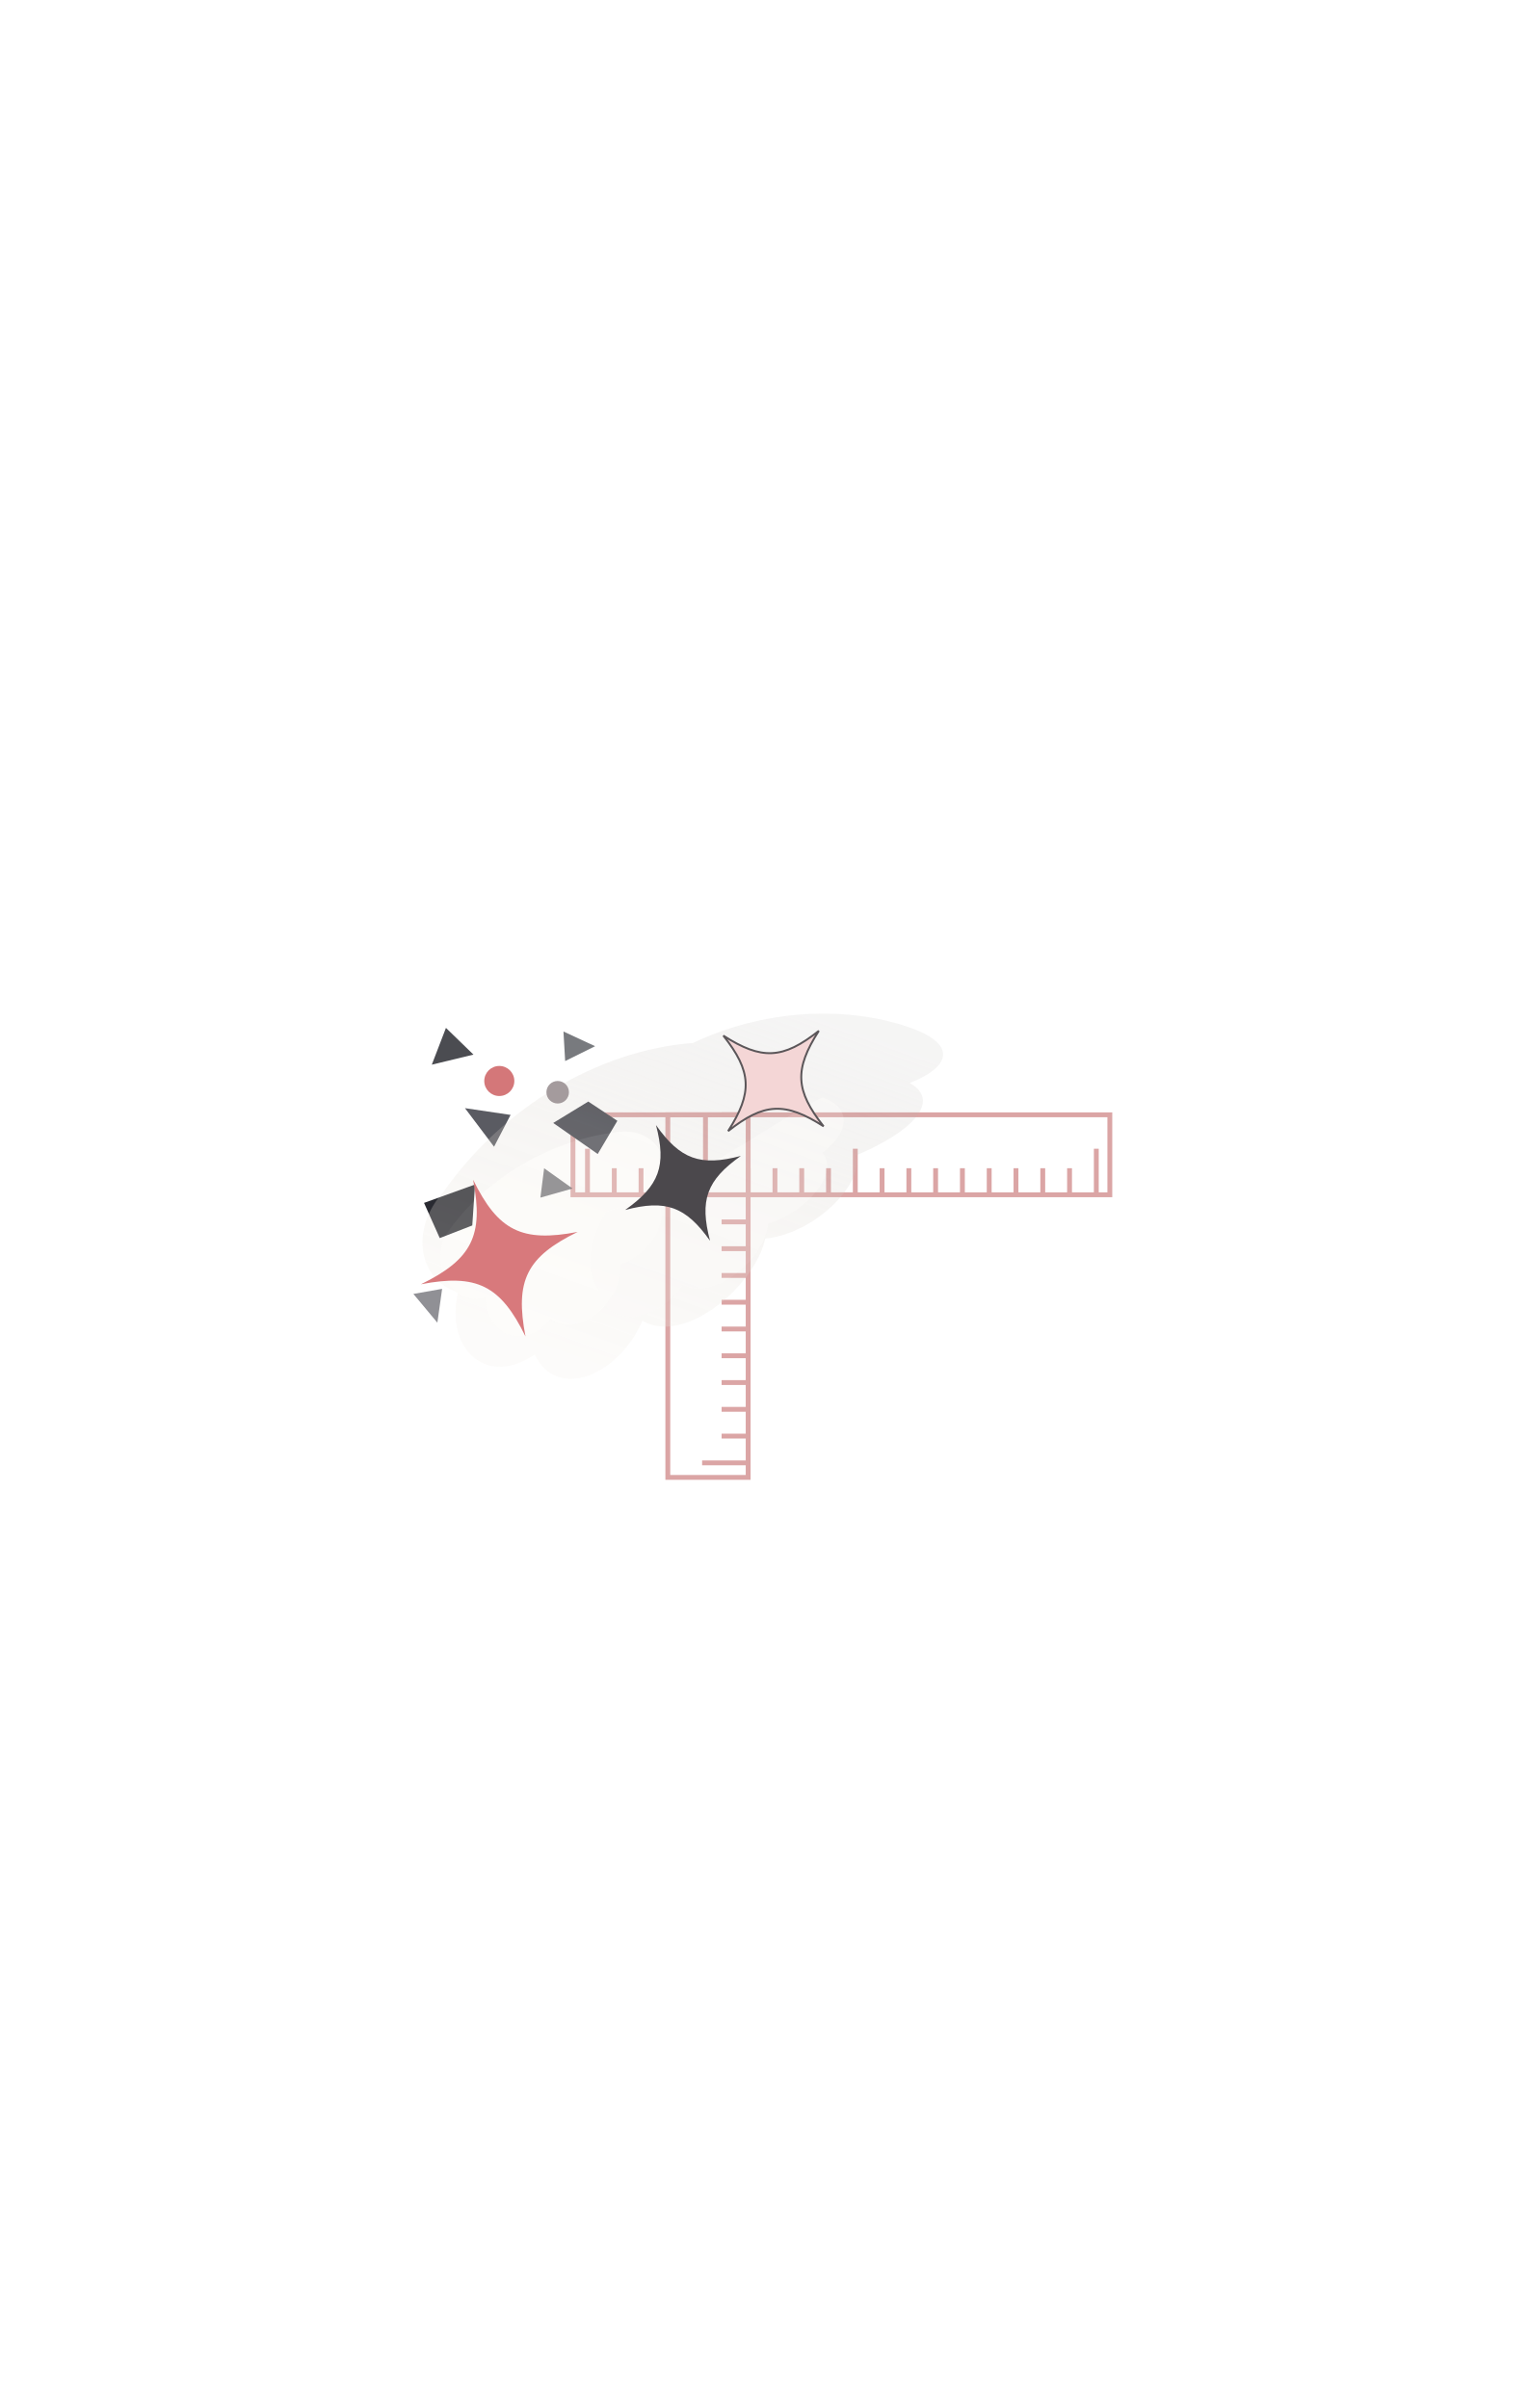
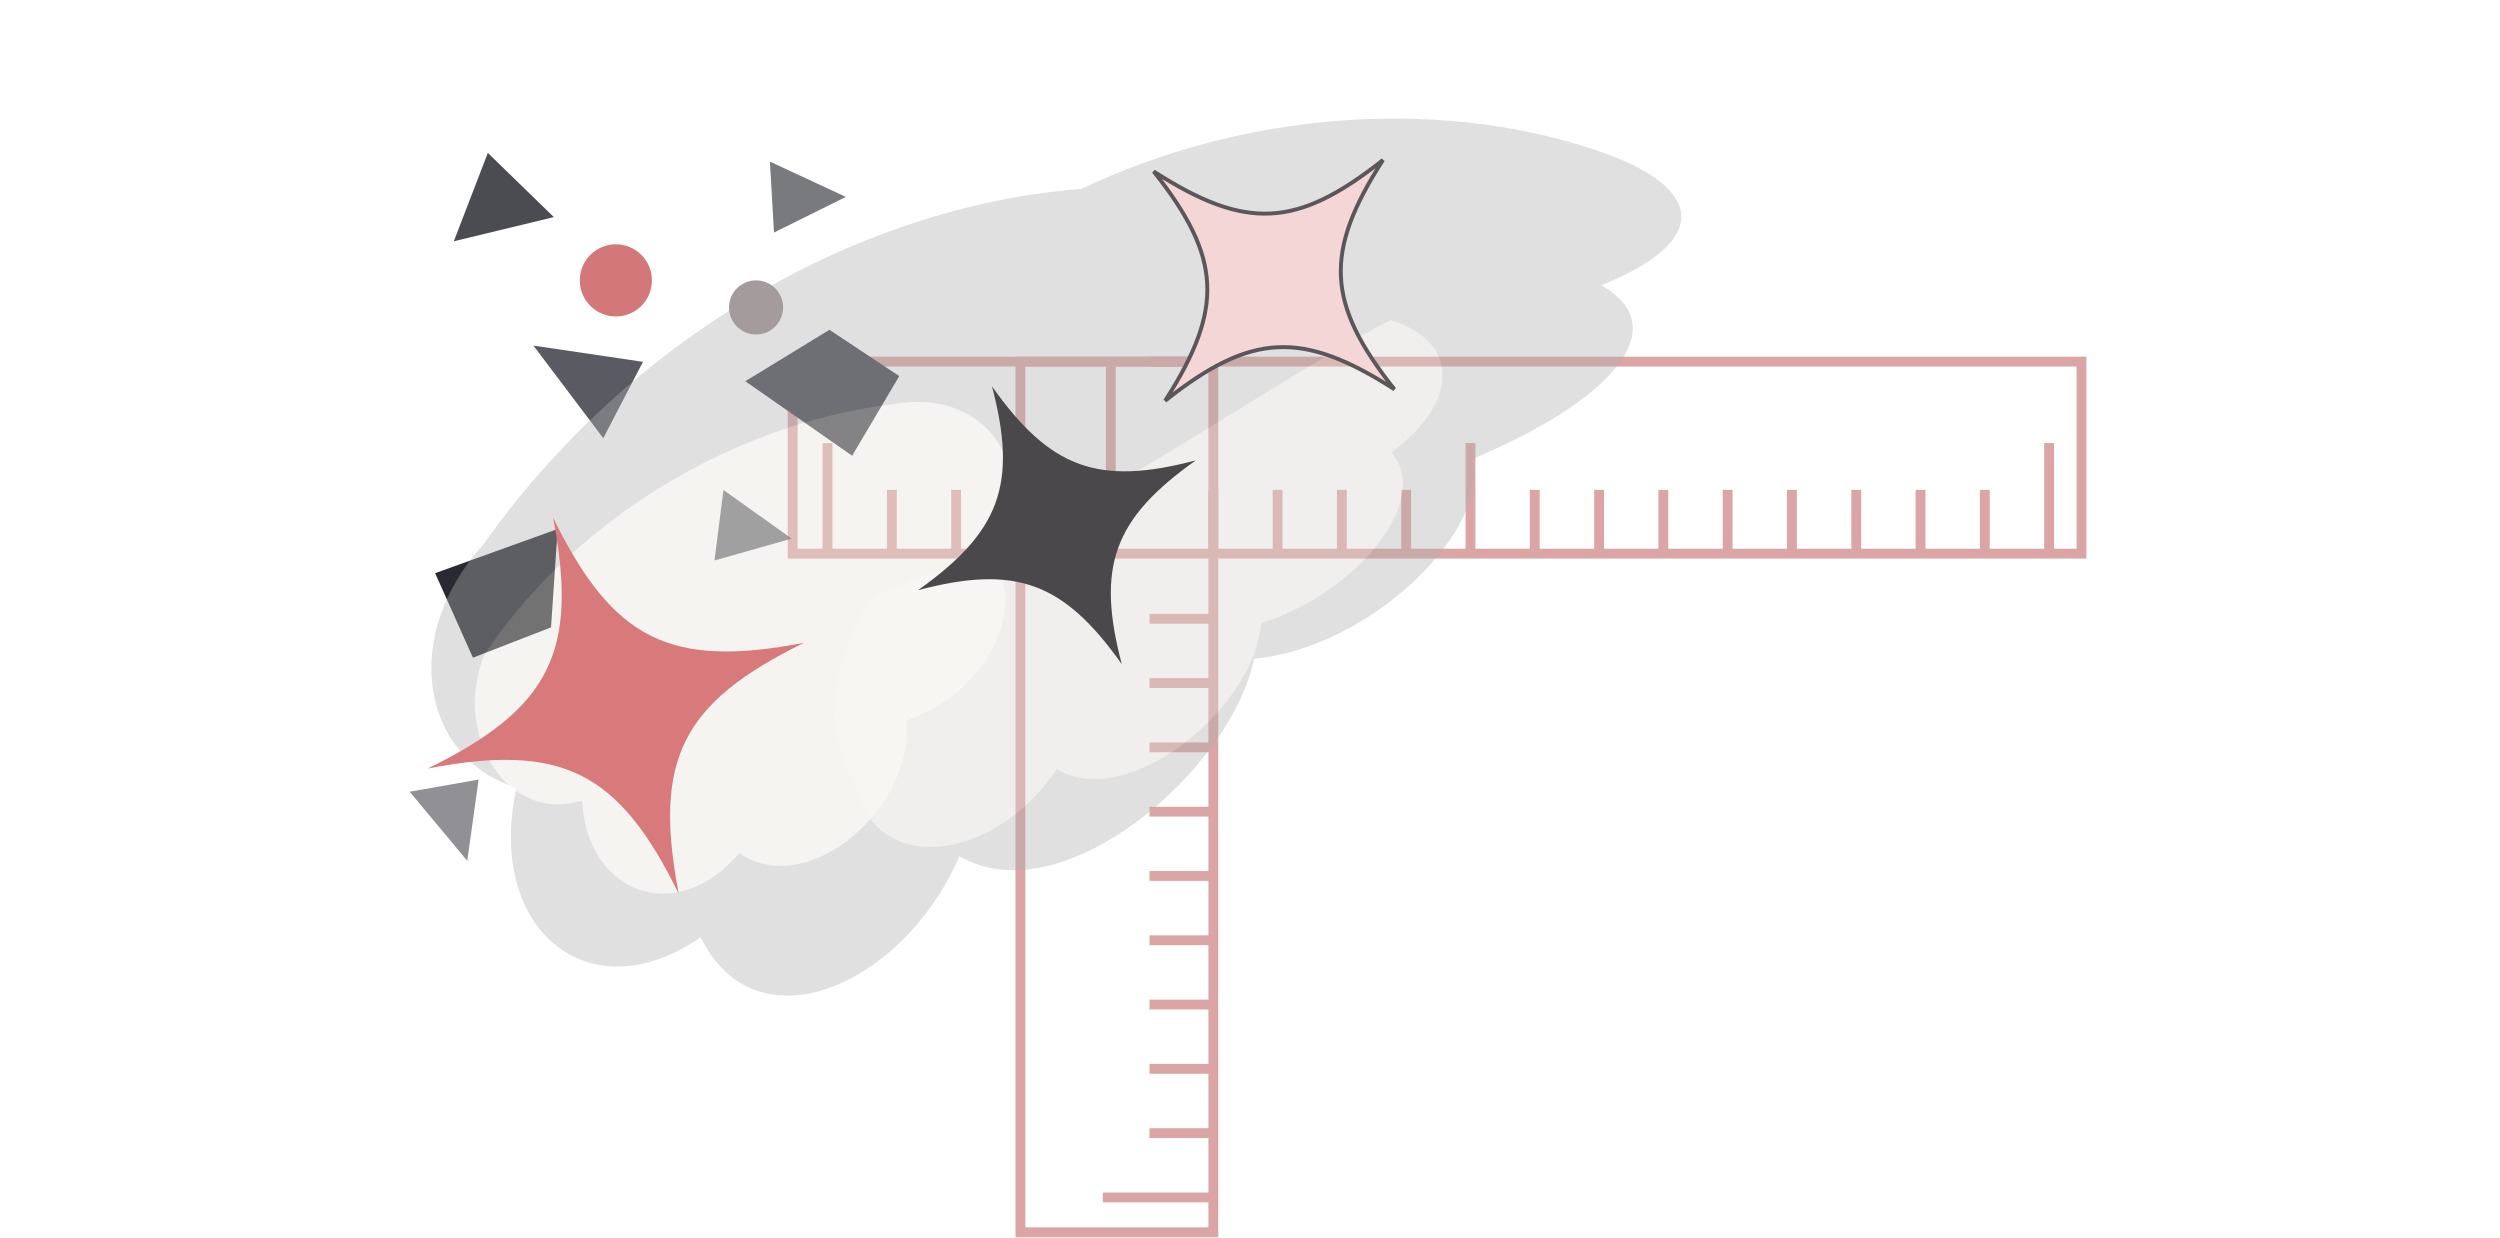
- <svg xmlns="http://www.w3.org/2000/svg" id="left_up" data-name="left up" width="78.647" height="124.004" viewBox="0 0 78.647 124.004">
-   <defs>
-     <linearGradient id="_未命名的渐变_24" data-name="未命名的渐变 24" x1="27.233" y1="-380.877" x2="42.056" y2="-391.605" gradientTransform="translate(130.5942 400.2067) rotate(-23.3796) scale(1.3338 .9065)" gradientUnits="userSpaceOnUse">
-       <stop offset="0" stop-color="#f4f0e9" stop-opacity=".96" />
-       <stop offset=".55" stop-color="#d9d3cb" stop-opacity=".82" />
-       <stop offset="1" stop-color="#aaa6a3" stop-opacity=".42" />
-     </linearGradient>
-   </defs>
+ <svg xmlns="http://www.w3.org/2000/svg" id="left_up" data-name="left up" width="63.557" height="31.453" viewBox="0 0 63.557 31.453">
  <g>
-     <rect x="29.498" y="57.409" width="27.641" height="4.118" style="fill: none; stroke: #dba5a5; stroke-miterlimit: 10; stroke-width: .25px;" />
-     <line x1="30.246" y1="59.156" x2="30.246" y2="61.527" style="fill: none; stroke: #dba5a5; stroke-miterlimit: 10; stroke-width: .25px;" />
-     <line x1="31.625" y1="60.159" x2="31.625" y2="61.527" style="fill: none; stroke: #dba5a5; stroke-miterlimit: 10; stroke-width: .25px;" />
-     <line x1="33.003" y1="60.159" x2="33.003" y2="61.527" style="fill: none; stroke: #dba5a5; stroke-miterlimit: 10; stroke-width: .25px;" />
-     <line x1="34.382" y1="60.159" x2="34.382" y2="61.527" style="fill: none; stroke: #dba5a5; stroke-miterlimit: 10; stroke-width: .25px;" />
-     <line x1="38.519" y1="60.159" x2="38.519" y2="61.527" style="fill: none; stroke: #dba5a5; stroke-miterlimit: 10; stroke-width: .25px;" />
-     <line x1="39.898" y1="60.159" x2="39.898" y2="61.527" style="fill: none; stroke: #dba5a5; stroke-miterlimit: 10; stroke-width: .25px;" />
-     <line x1="41.276" y1="60.159" x2="41.276" y2="61.527" style="fill: none; stroke: #dba5a5; stroke-miterlimit: 10; stroke-width: .25px;" />
-     <line x1="42.655" y1="60.159" x2="42.655" y2="61.527" style="fill: none; stroke: #dba5a5; stroke-miterlimit: 10; stroke-width: .25px;" />
-     <line x1="44.034" y1="59.156" x2="44.034" y2="61.527" style="fill: none; stroke: #dba5a5; stroke-miterlimit: 10; stroke-width: .25px;" />
-     <line x1="45.413" y1="60.159" x2="45.413" y2="61.527" style="fill: none; stroke: #dba5a5; stroke-miterlimit: 10; stroke-width: .25px;" />
-     <line x1="46.792" y1="60.159" x2="46.792" y2="61.527" style="fill: none; stroke: #dba5a5; stroke-miterlimit: 10; stroke-width: .25px;" />
-     <line x1="48.17" y1="60.159" x2="48.17" y2="61.527" style="fill: none; stroke: #dba5a5; stroke-miterlimit: 10; stroke-width: .25px;" />
-     <line x1="49.549" y1="60.159" x2="49.549" y2="61.527" style="fill: none; stroke: #dba5a5; stroke-miterlimit: 10; stroke-width: .25px;" />
-     <line x1="50.928" y1="60.159" x2="50.928" y2="61.527" style="fill: none; stroke: #dba5a5; stroke-miterlimit: 10; stroke-width: .25px;" />
-     <line x1="52.307" y1="60.159" x2="52.307" y2="61.527" style="fill: none; stroke: #dba5a5; stroke-miterlimit: 10; stroke-width: .25px;" />
-     <line x1="53.686" y1="60.159" x2="53.686" y2="61.527" style="fill: none; stroke: #dba5a5; stroke-miterlimit: 10; stroke-width: .25px;" />
-     <line x1="55.065" y1="60.159" x2="55.065" y2="61.527" style="fill: none; stroke: #dba5a5; stroke-miterlimit: 10; stroke-width: .25px;" />
-     <line x1="56.443" y1="59.156" x2="56.443" y2="61.527" style="fill: none; stroke: #dba5a5; stroke-miterlimit: 10; stroke-width: .25px;" />
-     <rect x="34.382" y="57.409" width="4.136" height="18.672" style="fill: none; stroke: #dba5a5; stroke-miterlimit: 10; stroke-width: .25px;" />
-     <line x1="36.148" y1="75.333" x2="38.519" y2="75.333" style="fill: none; stroke: #dba5a5; stroke-miterlimit: 10; stroke-width: .25px;" />
-     <line x1="37.151" y1="73.955" x2="38.519" y2="73.955" style="fill: none; stroke: #dba5a5; stroke-miterlimit: 10; stroke-width: .25px;" />
-     <line x1="37.151" y1="72.576" x2="38.519" y2="72.576" style="fill: none; stroke: #dba5a5; stroke-miterlimit: 10; stroke-width: .25px;" />
-     <line x1="37.151" y1="71.197" x2="38.519" y2="71.197" style="fill: none; stroke: #dba5a5; stroke-miterlimit: 10; stroke-width: .25px;" />
-     <line x1="37.151" y1="69.818" x2="38.519" y2="69.818" style="fill: none; stroke: #dba5a5; stroke-miterlimit: 10; stroke-width: .25px;" />
-     <line x1="37.151" y1="68.439" x2="38.519" y2="68.439" style="fill: none; stroke: #dba5a5; stroke-miterlimit: 10; stroke-width: .25px;" />
-     <line x1="37.151" y1="67.061" x2="38.519" y2="67.061" style="fill: none; stroke: #dba5a5; stroke-miterlimit: 10; stroke-width: .25px;" />
-     <line x1="37.151" y1="65.682" x2="38.519" y2="65.682" style="fill: none; stroke: #dba5a5; stroke-miterlimit: 10; stroke-width: .25px;" />
-     <line x1="37.151" y1="64.303" x2="38.519" y2="64.303" style="fill: none; stroke: #dba5a5; stroke-miterlimit: 10; stroke-width: .25px;" />
-     <line x1="37.151" y1="62.924" x2="38.519" y2="62.924" style="fill: none; stroke: #dba5a5; stroke-miterlimit: 10; stroke-width: .25px;" />
-     <line x1="36.321" y1="57.409" x2="36.321" y2="59.78" style="fill: none; stroke: #dba5a5; stroke-miterlimit: 10; stroke-width: .25px;" />
-     <line x1="37.151" y1="57.409" x2="38.519" y2="57.409" style="fill: none; stroke: #dba5a5; stroke-miterlimit: 10; stroke-width: .25px;" />
+     <rect x="20.152" y="9.193" width="32.766" height="4.882" style="fill: none; stroke: #dba5a5; stroke-miterlimit: 10; stroke-width: .25px;" />
+     <line x1="21.038" y1="11.265" x2="21.038" y2="14.075" style="fill: none; stroke: #dba5a5; stroke-miterlimit: 10; stroke-width: .25px;" />
+     <line x1="22.673" y1="12.454" x2="22.673" y2="14.075" style="fill: none; stroke: #dba5a5; stroke-miterlimit: 10; stroke-width: .25px;" />
+     <line x1="24.308" y1="12.454" x2="24.308" y2="14.075" style="fill: none; stroke: #dba5a5; stroke-miterlimit: 10; stroke-width: .25px;" />
+     <line x1="25.942" y1="12.454" x2="25.942" y2="14.075" style="fill: none; stroke: #dba5a5; stroke-miterlimit: 10; stroke-width: .25px;" />
+     <line x1="30.846" y1="12.454" x2="30.846" y2="14.075" style="fill: none; stroke: #dba5a5; stroke-miterlimit: 10; stroke-width: .25px;" />
+     <line x1="32.48" y1="12.454" x2="32.48" y2="14.075" style="fill: none; stroke: #dba5a5; stroke-miterlimit: 10; stroke-width: .25px;" />
+     <line x1="34.114" y1="12.454" x2="34.114" y2="14.075" style="fill: none; stroke: #dba5a5; stroke-miterlimit: 10; stroke-width: .25px;" />
+     <line x1="35.749" y1="12.454" x2="35.749" y2="14.075" style="fill: none; stroke: #dba5a5; stroke-miterlimit: 10; stroke-width: .25px;" />
+     <line x1="37.384" y1="11.265" x2="37.384" y2="14.075" style="fill: none; stroke: #dba5a5; stroke-miterlimit: 10; stroke-width: .25px;" />
+     <line x1="39.018" y1="12.454" x2="39.018" y2="14.075" style="fill: none; stroke: #dba5a5; stroke-miterlimit: 10; stroke-width: .25px;" />
+     <line x1="40.653" y1="12.454" x2="40.653" y2="14.075" style="fill: none; stroke: #dba5a5; stroke-miterlimit: 10; stroke-width: .25px;" />
+     <line x1="42.287" y1="12.454" x2="42.287" y2="14.075" style="fill: none; stroke: #dba5a5; stroke-miterlimit: 10; stroke-width: .25px;" />
+     <line x1="43.922" y1="12.454" x2="43.922" y2="14.075" style="fill: none; stroke: #dba5a5; stroke-miterlimit: 10; stroke-width: .25px;" />
+     <line x1="45.556" y1="12.454" x2="45.556" y2="14.075" style="fill: none; stroke: #dba5a5; stroke-miterlimit: 10; stroke-width: .25px;" />
+     <line x1="47.191" y1="12.454" x2="47.191" y2="14.075" style="fill: none; stroke: #dba5a5; stroke-miterlimit: 10; stroke-width: .25px;" />
+     <line x1="48.825" y1="12.454" x2="48.825" y2="14.075" style="fill: none; stroke: #dba5a5; stroke-miterlimit: 10; stroke-width: .25px;" />
+     <line x1="50.46" y1="12.454" x2="50.46" y2="14.075" style="fill: none; stroke: #dba5a5; stroke-miterlimit: 10; stroke-width: .25px;" />
+     <line x1="52.094" y1="11.265" x2="52.094" y2="14.075" style="fill: none; stroke: #dba5a5; stroke-miterlimit: 10; stroke-width: .25px;" />
+     <rect x="25.942" y="9.193" width="4.904" height="22.135" style="fill: none; stroke: #dba5a5; stroke-miterlimit: 10; stroke-width: .25px;" />
+     <line x1="28.035" y1="30.442" x2="30.846" y2="30.442" style="fill: none; stroke: #dba5a5; stroke-miterlimit: 10; stroke-width: .25px;" />
+     <line x1="29.224" y1="28.807" x2="30.846" y2="28.807" style="fill: none; stroke: #dba5a5; stroke-miterlimit: 10; stroke-width: .25px;" />
+     <line x1="29.224" y1="27.173" x2="30.846" y2="27.173" style="fill: none; stroke: #dba5a5; stroke-miterlimit: 10; stroke-width: .25px;" />
+     <line x1="29.224" y1="25.538" x2="30.846" y2="25.538" style="fill: none; stroke: #dba5a5; stroke-miterlimit: 10; stroke-width: .25px;" />
+     <line x1="29.224" y1="23.904" x2="30.846" y2="23.904" style="fill: none; stroke: #dba5a5; stroke-miterlimit: 10; stroke-width: .25px;" />
+     <line x1="29.224" y1="22.269" x2="30.846" y2="22.269" style="fill: none; stroke: #dba5a5; stroke-miterlimit: 10; stroke-width: .25px;" />
+     <line x1="29.224" y1="20.635" x2="30.846" y2="20.635" style="fill: none; stroke: #dba5a5; stroke-miterlimit: 10; stroke-width: .25px;" />
+     <line x1="29.224" y1="19" x2="30.846" y2="19" style="fill: none; stroke: #dba5a5; stroke-miterlimit: 10; stroke-width: .25px;" />
+     <line x1="29.224" y1="17.366" x2="30.846" y2="17.366" style="fill: none; stroke: #dba5a5; stroke-miterlimit: 10; stroke-width: .25px;" />
+     <line x1="29.224" y1="15.731" x2="30.846" y2="15.731" style="fill: none; stroke: #dba5a5; stroke-miterlimit: 10; stroke-width: .25px;" />
+     <line x1="28.24" y1="9.193" x2="28.24" y2="12.004" style="fill: none; stroke: #dba5a5; stroke-miterlimit: 10; stroke-width: .25px;" />
+     <line x1="29.224" y1="9.193" x2="30.846" y2="9.193" style="fill: none; stroke: #dba5a5; stroke-miterlimit: 10; stroke-width: .25px;" />
  </g>
  <g id="fragments">
-     <path id="fragment_1" data-name="fragment 1" d="M21.83,61.945l2.627-.947-.142,2.109-1.675.65-.81-1.813Z" style="fill: #292a31;" />
-     <path id="fragment_1-2" data-name="fragment 1" d="M30.773,59.427l-2.29-1.598,1.804-1.103,1.498.992-1.012,1.709Z" style="fill: #44464f;" />
-     <path id="fragment_2" data-name="fragment 2" d="M23.938,57.066l2.349.348-.851,1.638-1.498-1.986Z" style="fill: rgba(69, 70, 78, .88);" />
-     <path id="fragment_3" data-name="fragment 3" d="M22.96,52.933l1.416,1.376-2.145.518.729-1.895Z" style="fill: rgba(30, 32, 38, .8);" />
-     <path id="fragment_4" data-name="fragment 4" d="M21.283,66.633l1.479-.261-.244,1.742-1.235-1.481Z" style="fill: rgba(98, 97, 105, .7);" />
-     <path id="fragment_5" data-name="fragment 5" d="M29.009,53.119l1.629.757-1.541.765-.088-1.522Z" style="fill: rgba(45, 47, 54, .64);" />
-     <path id="fragment_5-2" data-name="fragment 5" d="M28.014,60.161l1.463,1.043-1.655.469.192-1.512Z" style="fill: rgba(41, 42, 49, .64);" />
+     <path id="fragment_1" data-name="fragment 1" d="M11.063,14.571l3.114-1.122-.168,2.5-1.986.771-.961-2.149Z" style="fill: #292a31;" />
+     <path id="fragment_1-2" data-name="fragment 1" d="M21.663,11.586l-2.715-1.894,2.138-1.307,1.776,1.176-1.199,2.026Z" style="fill: #44464f;" />
+     <path id="fragment_2" data-name="fragment 2" d="M13.561,8.786l2.785.413-1.009,1.941-1.776-2.354Z" style="fill: rgba(69, 70, 78, .88);" />
+     <path id="fragment_3" data-name="fragment 3" d="M12.402,3.887l1.678,1.632-2.543.615.865-2.246Z" style="fill: rgba(30, 32, 38, .8);" />
+     <path id="fragment_4" data-name="fragment 4" d="M10.414,20.128l1.754-.309-.289,2.065-1.464-1.756Z" style="fill: rgba(98, 97, 105, .7);" />
+     <path id="fragment_5" data-name="fragment 5" d="M19.572,4.108l1.932.898-1.827.906-.104-1.804Z" style="fill: rgba(45, 47, 54, .64);" />
+     <path id="fragment_5-2" data-name="fragment 5" d="M18.392,12.456l1.734,1.237-1.962.556.228-1.792Z" style="fill: rgba(41, 42, 49, .64);" />
  </g>
-   <g id="wool_light" data-name="wool light" style="opacity: .27;">
+   <g id="wool_light" data-name="wool light" style="opacity: .39;">
    <g>
-       <path id="wool_light_back" data-name="wool light back" d="M35.686,53.706c3.547-1.683,7.595-1.917,10.806-.907,2.599.794,2.776,2.004.347,2.971,1.631.929.157,2.509-2.778,3.733.445,1.452-2.128,4.038-4.667,4.279-.487,2.382-4.123,5.528-6.319,4.232-1.197,2.778-4.367,4.169-5.55,1.737-2.372,1.659-4.621-.147-3.948-3.204-2.022-.624-2.52-3.237-.706-5.221,3.023-4.285,7.889-7.235,12.815-7.62Z" style="fill: url(#_未命名的渐变_24);" />
+       <path id="wool_light_back" data-name="wool light back" d="M27.487,4.804c4.205-1.995,9.004-2.273,12.809-1.075,3.081.942,3.291,2.375.412,3.522,1.933,1.101.186,2.975-3.294,4.425.527,1.722-2.522,4.787-5.532,5.073-.578,2.824-4.888,6.553-7.491,5.016-1.419,3.293-5.176,4.942-6.579,2.059-2.812,1.967-5.478-.174-4.68-3.798-2.397-.74-2.987-3.837-.837-6.19,3.584-5.08,9.352-8.576,15.191-9.033Z" style="fill: #afaeae;" />
      <g id="wool_light_puff_left" data-name="wool light puff left">
-         <path d="M31.687,58.315c2.016-.358,3.26,1.529,1.894,3.099,1.105.997.189,3.08-1.646,3.693.193,1.85-2.103,3.859-3.582,2.843-1.36,1.595-3.268.859-3.373-1.125-1.598.488-2.775-1.373-2.107-3.109,1.813-2.768,5.199-4.971,8.813-5.402Z" style="fill: #f8f4ec; opacity: .74;" />
+         <path d="M22.747,10.268c2.39-.424,3.864,1.813,2.245,3.673,1.311,1.182.224,3.651-1.951,4.378.229,2.193-2.494,4.574-4.246,3.371-1.612,1.89-3.874,1.018-3.998-1.333-1.894.578-3.289-1.627-2.497-3.686,2.149-3.282,6.163-5.892,10.447-6.403Z" style="fill: #f8f4ec; opacity: .74;" />
      </g>
      <g id="wool_light_puff_top" data-name="wool light puff top">
-         <path d="M31.189,62.419c4.356-1.399,7.925-4.212,11.13-5.903,1.467.445,1.506,1.74.019,2.84.901,1.012-.764,3.033-2.792,3.659-.143,1.83-2.861,4.045-4.385,3.136-1.364,2.025-3.932,2.307-4.333.279-.717-1.026-.5-2.552.361-4.011Z" style="fill: #eeeae4; opacity: .66;" />
+         <path d="M22.157,15.133c5.164-1.659,9.394-4.993,13.194-6.997,1.739.528,1.785,2.062.022,3.367,1.068,1.2-.905,3.596-3.31,4.337-.169,2.17-3.392,4.795-5.198,3.718-1.617,2.4-4.662,2.735-5.137.331-.85-1.216-.593-3.025.428-4.755Z" style="fill: #eeeae4; opacity: .66;" />
      </g>
    </g>
  </g>
  <g id="layer-tiny-glints">
    <g id="tiny-glint-set-01">
-       <path id="tiny-glint-01" d="M42.403,58.002c-1.98-1.27-3.073-1.216-4.917.246,1.27-1.98,1.216-3.073-.246-4.917,1.98,1.27,3.073,1.216,4.917-.246-1.27,1.98-1.216,3.073.246,4.917Z" style="fill: #f4d6d6; stroke: #5b5659; stroke-width: .1px;" />
-       <path id="tiny-glint-03" d="M27.055,68.823c-1.286-2.629-2.51-3.24-5.384-2.687,2.629-1.286,3.24-2.51,2.687-5.384,1.286,2.629,2.51,3.24,5.384,2.687-2.629,1.286-3.24,2.51-2.687,5.384Z" style="fill: #d8797c;" />
-       <circle id="tiny-glint-dot-01" cx="25.706" cy="55.667" r=".774" style="fill: #d47779;" />
+       <path id="tiny-glint-01" d="M35.45,9.897c-2.348-1.506-3.643-1.441-5.829.291,1.506-2.348,1.441-3.643-.291-5.829,2.348,1.506,3.643,1.441,5.829-.291-1.506,2.348-1.441,3.643.291,5.829Z" style="fill: #f4d6d6; stroke: #5b5659; stroke-width: .1px;" />
+       <path id="tiny-glint-03" d="M17.256,22.724c-1.525-3.116-2.975-3.84-6.382-3.186,3.116-1.525,3.84-2.975,3.186-6.382,1.525,3.116,2.975,3.84,6.382,3.186-3.116,1.525-3.84,2.975-3.186,6.382Z" style="fill: #d8797c;" />
+       <circle id="tiny-glint-dot-01" cx="15.657" cy="7.128" r=".917" style="fill: #d47779;" />
      <g>
-         <path id="tiny-glint-04" d="M38.143,59.526c-1.764,1.251-2.137,2.279-1.587,4.37-1.251-1.764-2.279-2.137-4.37-1.587,1.764-1.251,2.137-2.279,1.587-4.37,1.251,1.764,2.279,2.137,4.37,1.587Z" style="fill: #4b484c;" />
-         <circle id="tiny-glint-dot-02" cx="28.712" cy="56.247" r=".58" style="fill: #a49b9d;" />
+         <path id="tiny-glint-04" d="M30.4,11.704c-2.091,1.483-2.534,2.702-1.881,5.181-1.483-2.091-2.702-2.534-5.181-1.881,2.091-1.483,2.534-2.702,1.881-5.181,1.483,2.091,2.702,2.534,5.181,1.881Z" style="fill: #4b484c;" />
+         <circle id="tiny-glint-dot-02" cx="19.221" cy="7.816" r=".688" style="fill: #a49b9d;" />
      </g>
    </g>
  </g>
</svg>
